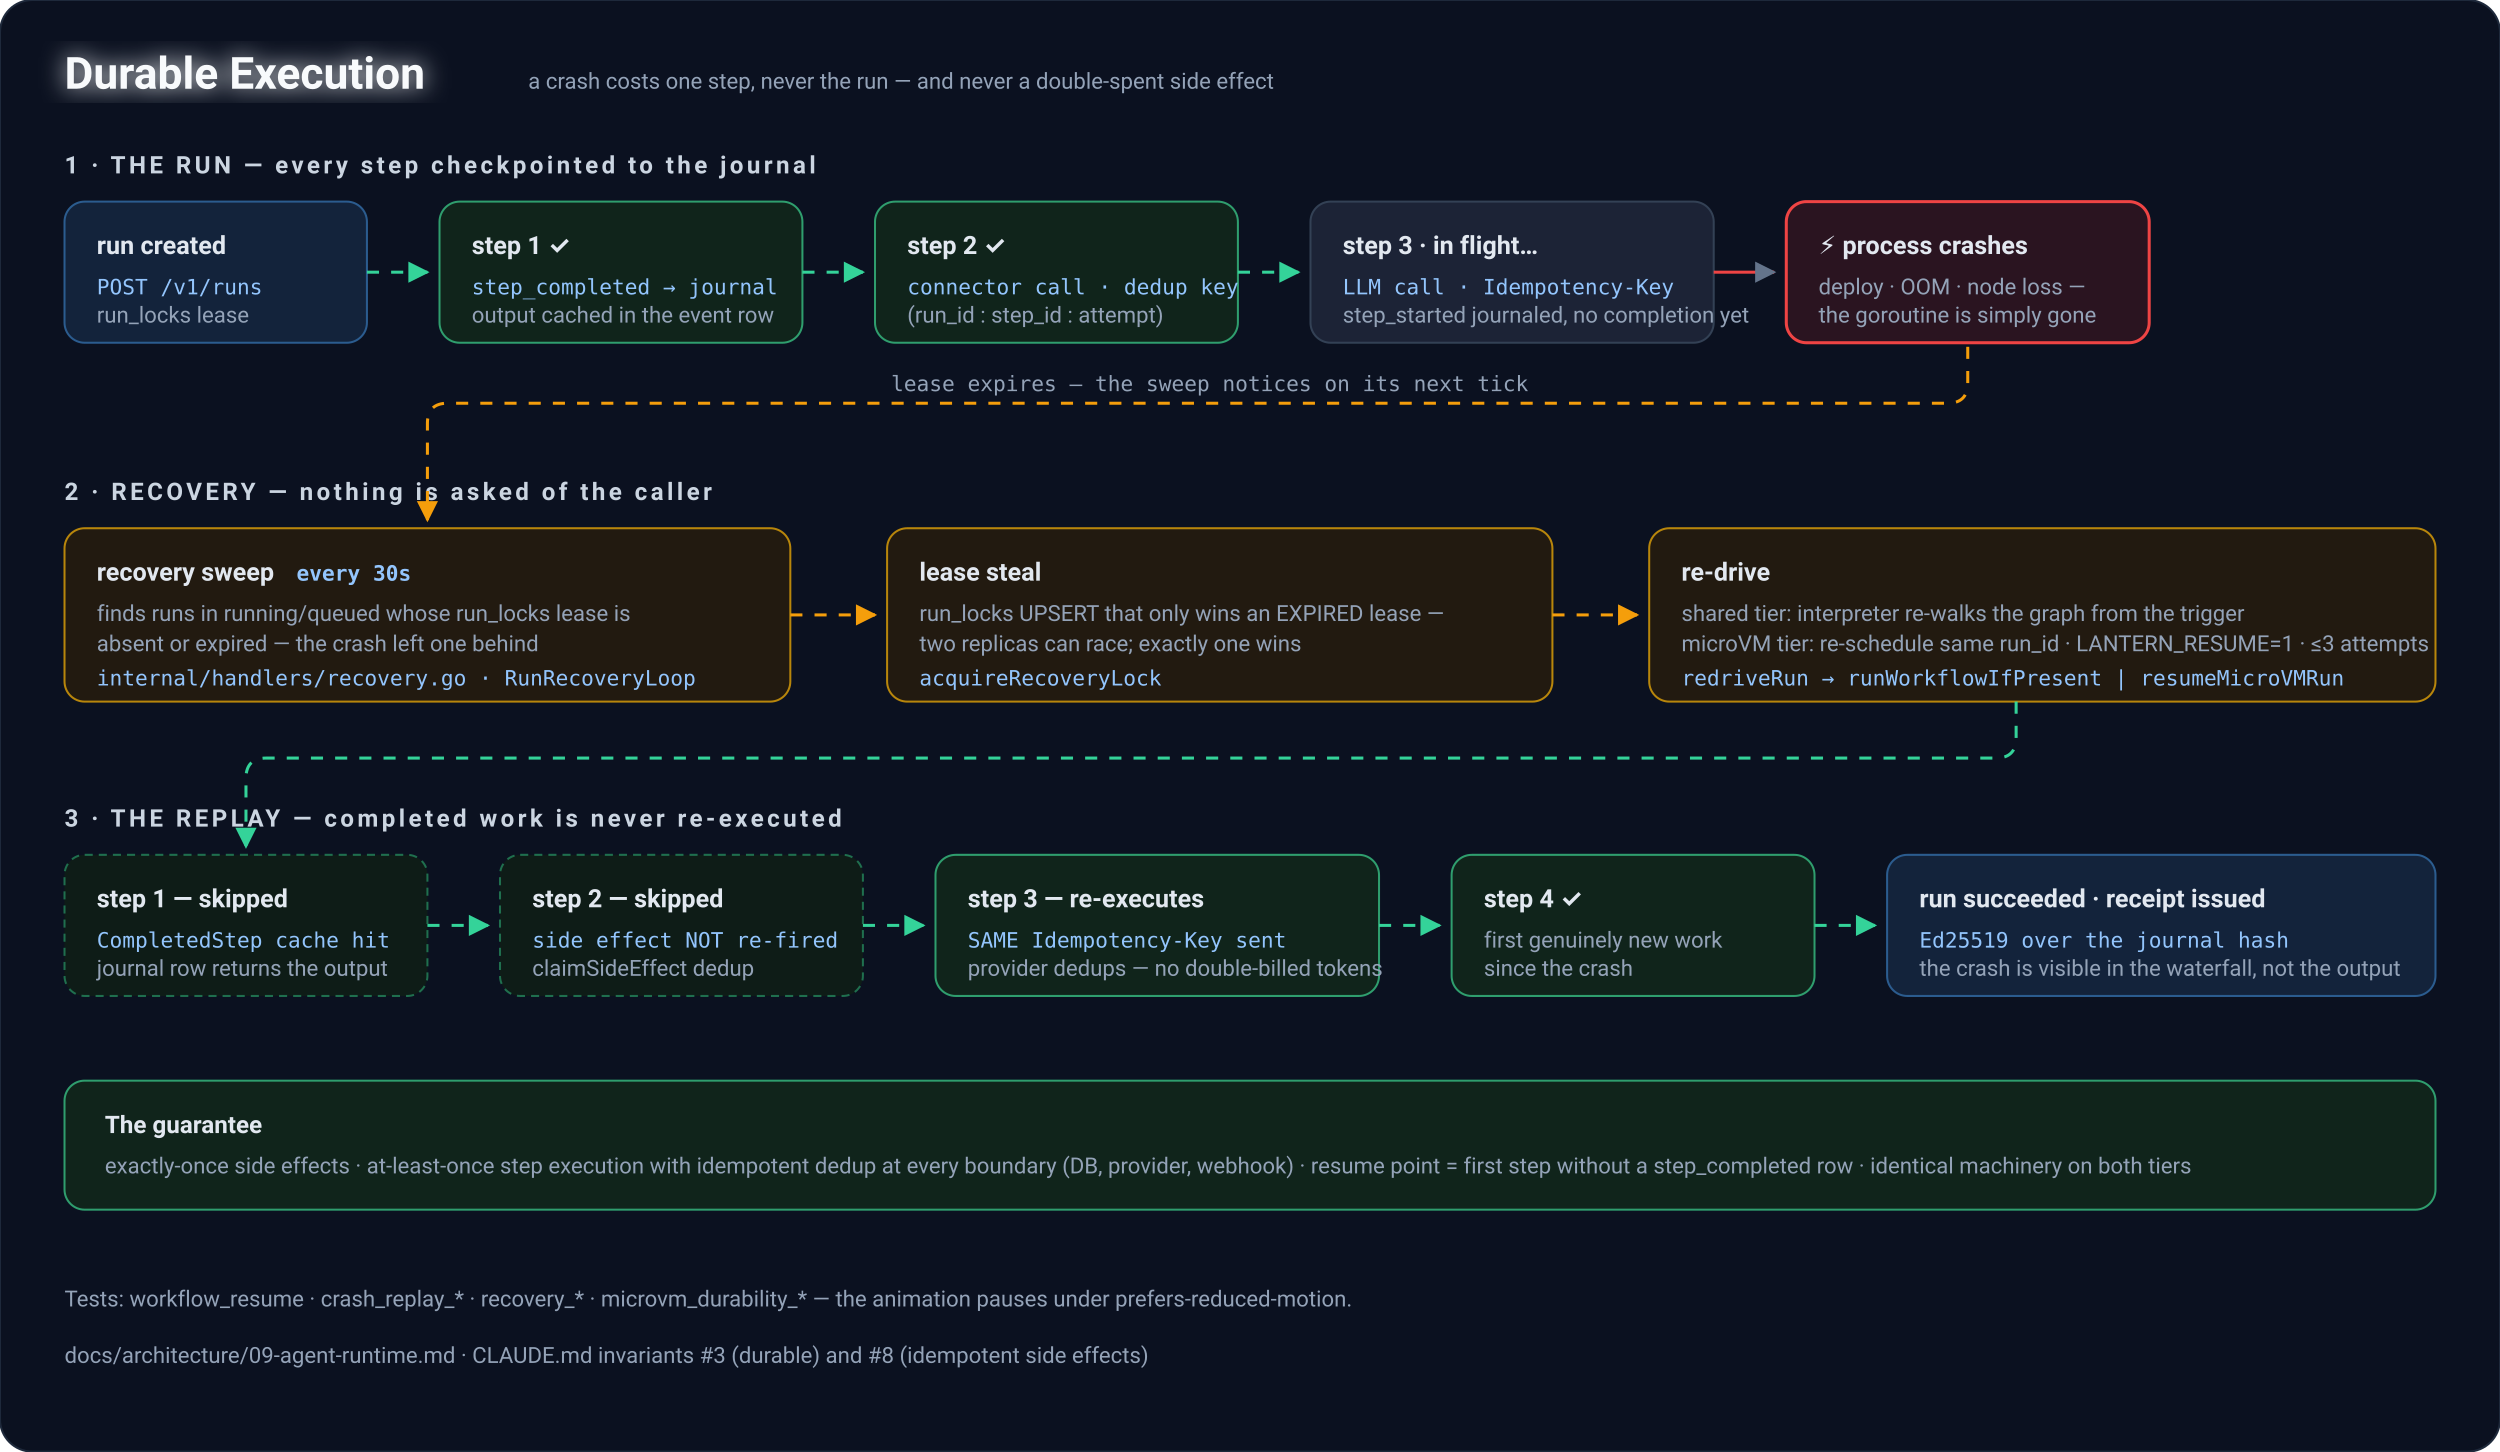
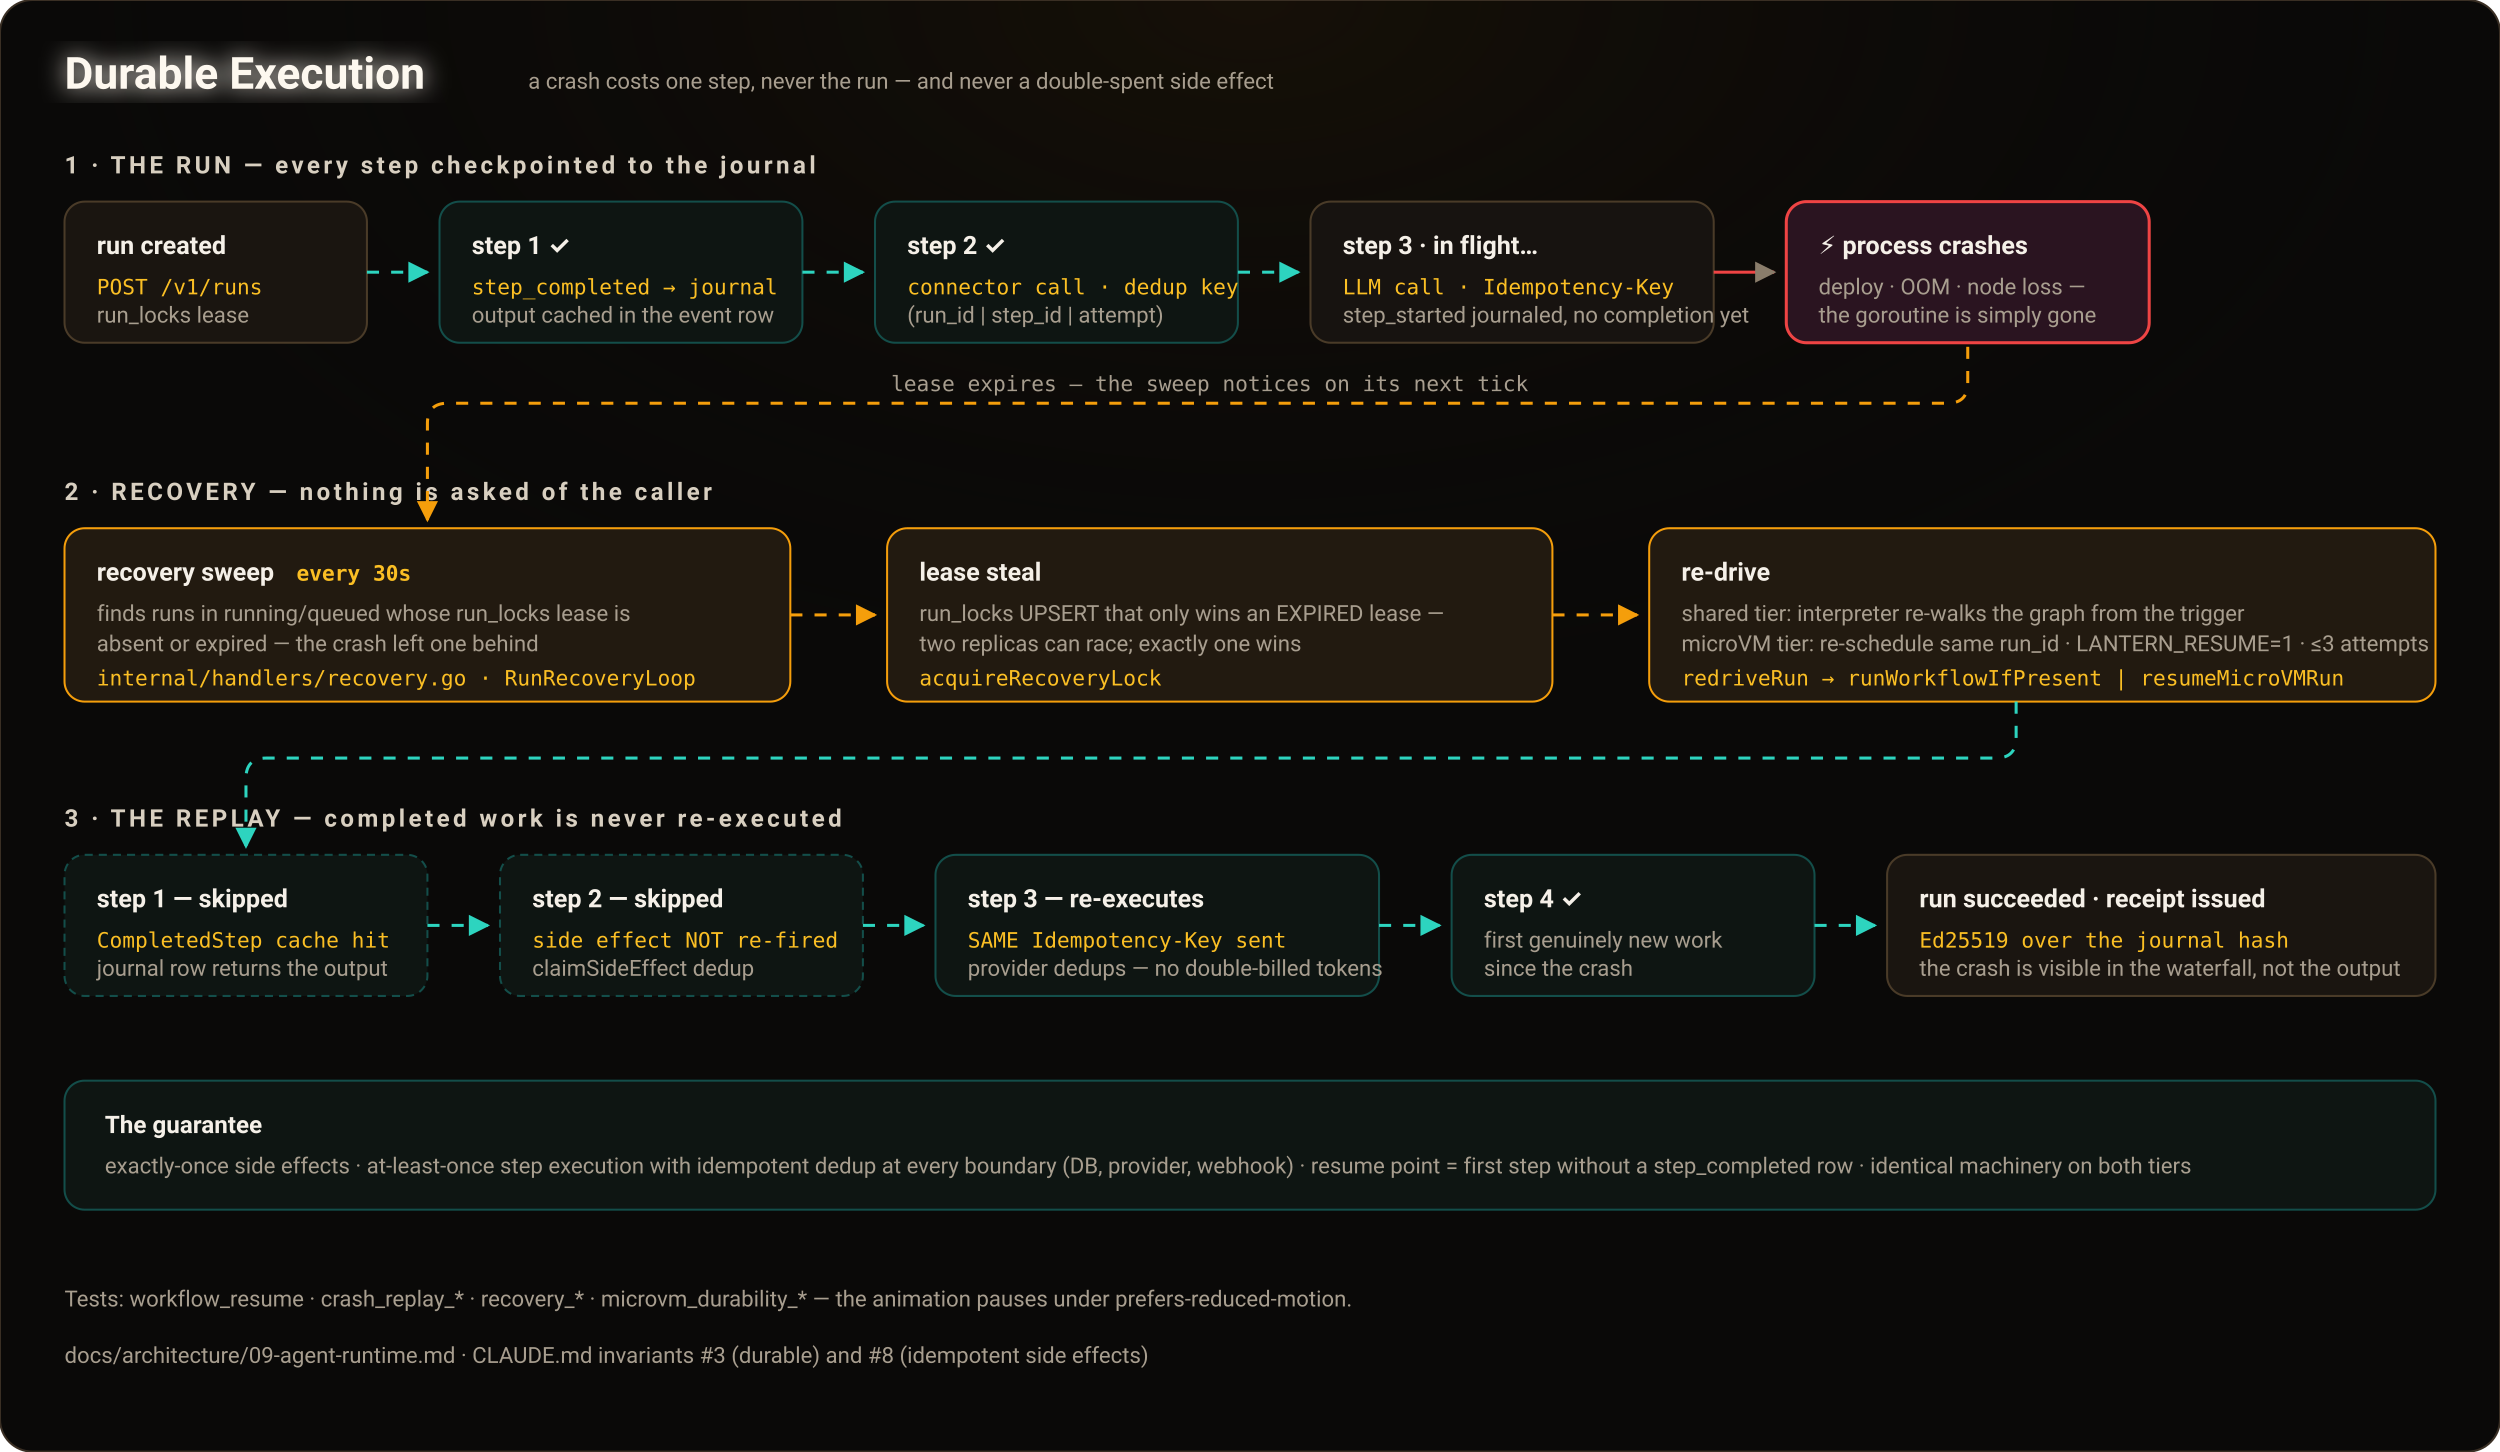
<svg xmlns="http://www.w3.org/2000/svg" width="1240" height="720" viewBox="0 0 1240 720" font-family="ui-sans-serif, system-ui, -apple-system, Segoe UI, Roboto, Helvetica, Arial, sans-serif" role="img" aria-label="Durable execution — a run crashes mid-step and resumes from the exact point of failure via the journal">
  <defs>
    <radialGradient id="dur-vign" cx="50%" cy="0%" r="90%">
      <stop offset="0%" stop-color="#201607" stop-opacity=".55" />
      <stop offset="55%" stop-color="#0a0908" stop-opacity="0" />
    </radialGradient>
    <filter id="dur-glowf" x="-40%" y="-40%" width="180%" height="180%">
      <feGaussianBlur stdDeviation="6" result="b" />
      <feMerge>
        <feMergeNode in="b" />
        <feMergeNode in="SourceGraphic" />
      </feMerge>
    </filter>
    <marker id="de-arr" viewBox="0 0 10 10" refX="9" refY="5" markerWidth="7" markerHeight="7" orient="auto-start-reverse">
-       <path d="M0 0 L10 5 L0 10 z" fill="#64748b" />
+       <path d="M0 0 L10 5 L0 10 z" fill="#8a7d6b" />
    </marker>
    <marker id="de-arrg" viewBox="0 0 10 10" refX="9" refY="5" markerWidth="7" markerHeight="7" orient="auto-start-reverse">
-       <path d="M0 0 L10 5 L0 10 z" fill="#34d399" />
+       <path d="M0 0 L10 5 L0 10 z" fill="#2dd4bf" />
    </marker>
    <marker id="de-arra" viewBox="0 0 10 10" refX="9" refY="5" markerWidth="7" markerHeight="7" orient="auto-start-reverse">
      <path d="M0 0 L10 5 L0 10 z" fill="#f59e0b" />
    </marker>
    <style>
-       .t    { fill:#e2e8f0; }
-       .sub  { fill:#94a3b8; font-size:11px; }
-       .h    { fill:#f8fafc; font-weight:700; }
-       .code { fill:#93c5fd; font-size:10.5px; font-family:ui-monospace,SFMono-Regular,Menlo,monospace; }
-       .band { fill:#cbd5e1; font-size:12px; font-weight:700; letter-spacing:.14em; }
-       .edge { fill:#94a3b8; font-size:10.5px; font-family:ui-monospace,SFMono-Regular,Menlo,monospace; }
+       .t    { fill:#f5f0e8; }
+       .sub  { fill:#a89e8f; font-size:11px; }
+       .h    { fill:#fdf8ef; font-weight:700; }
+       .code { fill:#fbbf24; font-size:10.5px; font-family:ui-monospace,SFMono-Regular,Menlo,monospace; }
+       .band { fill:#d8cfc0; font-size:12px; font-weight:700; letter-spacing:.14em; }
+       .edge { fill:#a89e8f; font-size:10.5px; font-family:ui-monospace,SFMono-Regular,Menlo,monospace; }
      .flow  { stroke-dasharray:6 6; animation:de-dash 1.2s linear infinite; }
      .flow2 { stroke-dasharray:6 6; animation:de-dash 1.2s linear infinite; animation-delay:.6s; }
      .pulse { animation:de-pulse 1.6s ease-in-out infinite; transform-origin:center; transform-box:fill-box; }
      @keyframes de-dash  { to { stroke-dashoffset:-24; } }
      @keyframes de-pulse { 0%,100% { opacity:1; } 50% { opacity:.35; } }
      @media (prefers-reduced-motion: reduce) {
        .flow, .flow2 { animation:none; }
        .pulse { animation:none; }
      }
    </style>
  </defs>
-   <rect x="0" y="0" width="1240" height="720" rx="16" fill="#0b1120" />
-   <rect x="0" y="0" width="1240" height="720" rx="16" fill="none" stroke="#1e293b" />
+   <rect x="0" y="0" width="1240" height="720" rx="16" fill="#0a0908" />
+   <rect x="0" y="0" width="1240" height="720" rx="16" fill="url(#dur-vign)" />
+   <rect x="0" y="0" width="1240" height="720" rx="16" fill="none" stroke="#3a2f24" />
  <text x="32" y="44" class="h" font-size="22" filter="url(#dur-glowf)">Durable Execution</text>
  <text x="262" y="44" class="sub" font-size="13">a crash costs one step, never the run — and never a double-spent side effect</text>
  <text x="32" y="86" class="band">1 · THE RUN — every step checkpointed to the journal</text>
  <g transform="translate(32,100)">
-     <rect x="0" y="0" width="150" height="70" rx="10" fill="#13233b" stroke="#2b5c8f" />
+     <rect x="0" y="0" width="150" height="70" rx="10" fill="#1a1510" stroke="#4a3b28" />
    <text x="16" y="26" class="t" font-size="12.5" font-weight="700">run created</text>
    <text x="16" y="46" class="code">POST /v1/runs</text>
    <text x="16" y="60" class="sub">run_locks lease</text>
-     <rect x="186" y="0" width="180" height="70" rx="10" fill="#10241b" stroke="#2f9e6e" />
+     <rect x="186" y="0" width="180" height="70" rx="10" fill="#0e1512" stroke="#134e4a" />
    <text x="202" y="26" class="t" font-size="12.5" font-weight="700">step 1 ✓</text>
    <text x="202" y="46" class="code">step_completed → journal</text>
    <text x="202" y="60" class="sub">output cached in the event row</text>
-     <rect x="402" y="0" width="180" height="70" rx="10" fill="#10241b" stroke="#2f9e6e" />
+     <rect x="402" y="0" width="180" height="70" rx="10" fill="#0e1512" stroke="#134e4a" />
    <text x="418" y="26" class="t" font-size="12.5" font-weight="700">step 2 ✓</text>
    <text x="418" y="46" class="code">connector call · dedup key</text>
-     <text x="418" y="60" class="sub">(run_id : step_id : attempt)</text>
-     <rect x="618" y="0" width="200" height="70" rx="10" fill="#1c2336" stroke="#334155" />
+     <text x="418" y="60" class="sub">(run_id | step_id | attempt)</text>
+     <rect x="618" y="0" width="200" height="70" rx="10" fill="#171310" stroke="#4a3b28" />
    <text x="634" y="26" class="t" font-size="12.5" font-weight="700">step 3 · in flight…</text>
    <text x="634" y="46" class="code">LLM call · Idempotency-Key</text>
    <text x="634" y="60" class="sub">step_started journaled, no completion yet</text>
    <g class="pulse">
      <rect x="854" y="0" width="180" height="70" rx="10" fill="#2a1420" stroke="#ef4444" stroke-width="1.5" />
      <text x="870" y="26" class="t" font-size="12.5" font-weight="700" fill="#fca5a5">⚡ process crashes</text>
      <text x="870" y="46" class="sub">deploy · OOM · node loss —</text>
      <text x="870" y="60" class="sub">the goroutine is simply gone</text>
    </g>
-     <path class="flow" d="M 150 35 H 180" stroke="#34d399" stroke-width="1.5" fill="none" marker-end="url(#de-arrg)" />
-     <path class="flow" d="M 366 35 H 396" stroke="#34d399" stroke-width="1.5" fill="none" marker-end="url(#de-arrg)" />
-     <path class="flow" d="M 582 35 H 612" stroke="#34d399" stroke-width="1.5" fill="none" marker-end="url(#de-arrg)" />
+     <path class="flow" d="M 150 35 H 180" stroke="#2dd4bf" stroke-width="1.5" fill="none" marker-end="url(#de-arrg)" />
+     <path class="flow" d="M 366 35 H 396" stroke="#2dd4bf" stroke-width="1.5" fill="none" marker-end="url(#de-arrg)" />
+     <path class="flow" d="M 582 35 H 612" stroke="#2dd4bf" stroke-width="1.5" fill="none" marker-end="url(#de-arrg)" />
    <path d="M 818 35 H 848" stroke="#ef4444" stroke-width="1.5" fill="none" marker-end="url(#de-arr)" />
  </g>
  <text x="32" y="248" class="band" fill="#fbbf24">2 · RECOVERY — nothing is asked of the caller</text>
  <g transform="translate(32,262)">
-     <rect x="0" y="0" width="360" height="86" rx="10" fill="#221a10" stroke="#b8860b" />
+     <rect x="0" y="0" width="360" height="86" rx="10" fill="#221a10" stroke="#f59e0b" />
    <text x="16" y="26" class="t" font-size="12.5" font-weight="700">recovery sweep <tspan class="code" dx="8">every 30s</tspan>
    </text>
    <text x="16" y="46" class="sub">finds runs in running/queued whose run_locks lease is</text>
    <text x="16" y="61" class="sub">absent or expired — the crash left one behind</text>
    <text x="16" y="78" class="code">internal/handlers/recovery.go · RunRecoveryLoop</text>
-     <rect x="408" y="0" width="330" height="86" rx="10" fill="#221a10" stroke="#b8860b" />
+     <rect x="408" y="0" width="330" height="86" rx="10" fill="#221a10" stroke="#f59e0b" />
    <text x="424" y="26" class="t" font-size="12.5" font-weight="700">lease steal</text>
    <text x="424" y="46" class="sub">run_locks UPSERT that only wins an EXPIRED lease —</text>
    <text x="424" y="61" class="sub">two replicas can race; exactly one wins</text>
    <text x="424" y="78" class="code">acquireRecoveryLock</text>
-     <rect x="786" y="0" width="390" height="86" rx="10" fill="#221a10" stroke="#b8860b" />
+     <rect x="786" y="0" width="390" height="86" rx="10" fill="#221a10" stroke="#f59e0b" />
    <text x="802" y="26" class="t" font-size="12.5" font-weight="700">re-drive</text>
    <text x="802" y="46" class="sub">shared tier: interpreter re-walks the graph from the trigger</text>
    <text x="802" y="61" class="sub">microVM tier: re-schedule same run_id · LANTERN_RESUME=1 · ≤3 attempts</text>
    <text x="802" y="78" class="code">redriveRun → runWorkflowIfPresent | resumeMicroVMRun</text>
    <path class="flow2" d="M 360 43 H 402" stroke="#f59e0b" stroke-width="1.5" fill="none" marker-end="url(#de-arra)" />
    <path class="flow2" d="M 738 43 H 780" stroke="#f59e0b" stroke-width="1.5" fill="none" marker-end="url(#de-arra)" />
  </g>
  <path class="flow2" d="M 976 172 V 190 Q 976 200 966 200 H 222 Q 212 200 212 210 V 258" stroke="#f59e0b" stroke-width="1.5" fill="none" marker-end="url(#de-arra)" />
  <text x="600" y="194" class="edge" text-anchor="middle">lease expires — the sweep notices on its next tick</text>
-   <text x="32" y="410" class="band" fill="#6ee7b7">3 · THE REPLAY — completed work is never re-executed</text>
+   <text x="32" y="410" class="band" fill="#5eead4">3 · THE REPLAY — completed work is never re-executed</text>
  <g transform="translate(32,424)">
-     <rect x="0" y="0" width="180" height="70" rx="10" fill="#0e1c17" stroke="#1f6f4e" stroke-dasharray="4 3" />
-     <text x="16" y="26" class="t" font-size="12.5" font-weight="700" fill="#6ee7b7">step 1 — skipped</text>
+     <rect x="0" y="0" width="180" height="70" rx="10" fill="#0e1512" stroke="#134e4a" stroke-dasharray="4 3" />
+     <text x="16" y="26" class="t" font-size="12.5" font-weight="700" fill="#5eead4">step 1 — skipped</text>
    <text x="16" y="46" class="code">CompletedStep cache hit</text>
    <text x="16" y="60" class="sub">journal row returns the output</text>
-     <rect x="216" y="0" width="180" height="70" rx="10" fill="#0e1c17" stroke="#1f6f4e" stroke-dasharray="4 3" />
-     <text x="232" y="26" class="t" font-size="12.5" font-weight="700" fill="#6ee7b7">step 2 — skipped</text>
+     <rect x="216" y="0" width="180" height="70" rx="10" fill="#0e1512" stroke="#134e4a" stroke-dasharray="4 3" />
+     <text x="232" y="26" class="t" font-size="12.5" font-weight="700" fill="#5eead4">step 2 — skipped</text>
    <text x="232" y="46" class="code">side effect NOT re-fired</text>
    <text x="232" y="60" class="sub">claimSideEffect dedup</text>
-     <rect x="432" y="0" width="220" height="70" rx="10" fill="#10241b" stroke="#2f9e6e" />
+     <rect x="432" y="0" width="220" height="70" rx="10" fill="#0e1512" stroke="#134e4a" />
    <text x="448" y="26" class="t" font-size="12.5" font-weight="700">step 3 — re-executes</text>
    <text x="448" y="46" class="code">SAME Idempotency-Key sent</text>
    <text x="448" y="60" class="sub">provider dedups — no double-billed tokens</text>
-     <rect x="688" y="0" width="180" height="70" rx="10" fill="#10241b" stroke="#2f9e6e" />
+     <rect x="688" y="0" width="180" height="70" rx="10" fill="#0e1512" stroke="#134e4a" />
    <text x="704" y="26" class="t" font-size="12.5" font-weight="700">step 4 ✓</text>
    <text x="704" y="46" class="sub">first genuinely new work</text>
    <text x="704" y="60" class="sub">since the crash</text>
-     <rect x="904" y="0" width="272" height="70" rx="10" fill="#13233b" stroke="#2b5c8f" />
+     <rect x="904" y="0" width="272" height="70" rx="10" fill="#1a1510" stroke="#4a3b28" />
    <text x="920" y="26" class="t" font-size="12.5" font-weight="700">run succeeded · receipt issued</text>
    <text x="920" y="46" class="code">Ed25519 over the journal hash</text>
    <text x="920" y="60" class="sub">the crash is visible in the waterfall, not the output</text>
-     <path class="flow" d="M 180 35 H 210" stroke="#34d399" stroke-width="1.5" fill="none" marker-end="url(#de-arrg)" />
-     <path class="flow" d="M 396 35 H 426" stroke="#34d399" stroke-width="1.5" fill="none" marker-end="url(#de-arrg)" />
-     <path class="flow" d="M 652 35 H 682" stroke="#34d399" stroke-width="1.5" fill="none" marker-end="url(#de-arrg)" />
-     <path class="flow" d="M 868 35 H 898" stroke="#34d399" stroke-width="1.5" fill="none" marker-end="url(#de-arrg)" />
+     <path class="flow" d="M 180 35 H 210" stroke="#2dd4bf" stroke-width="1.5" fill="none" marker-end="url(#de-arrg)" />
+     <path class="flow" d="M 396 35 H 426" stroke="#2dd4bf" stroke-width="1.5" fill="none" marker-end="url(#de-arrg)" />
+     <path class="flow" d="M 652 35 H 682" stroke="#2dd4bf" stroke-width="1.5" fill="none" marker-end="url(#de-arrg)" />
+     <path class="flow" d="M 868 35 H 898" stroke="#2dd4bf" stroke-width="1.5" fill="none" marker-end="url(#de-arrg)" />
  </g>
-   <path class="flow" d="M 1000 348 V 366 Q 1000 376 990 376 H 132 Q 122 376 122 386 V 420" stroke="#34d399" stroke-width="1.5" fill="none" marker-end="url(#de-arrg)" />
+   <path class="flow" d="M 1000 348 V 366 Q 1000 376 990 376 H 132 Q 122 376 122 386 V 420" stroke="#2dd4bf" stroke-width="1.5" fill="none" marker-end="url(#de-arrg)" />
  <g transform="translate(32,528)">
    <rect x="0" y="0" width="1176" height="0" fill="none" />
  </g>
  <g transform="translate(32,536)">
-     <rect x="0" y="0" width="1176" height="64" rx="10" fill="#10241b" stroke="#2f9e6e" />
-     <text x="20" y="26" class="t" font-size="12" font-weight="700" fill="#6ee7b7">The guarantee</text>
+     <rect x="0" y="0" width="1176" height="64" rx="10" fill="#0e1512" stroke="#134e4a" />
+     <text x="20" y="26" class="t" font-size="12" font-weight="700" fill="#5eead4">The guarantee</text>
    <text x="20" y="46" class="sub">exactly-once side effects · at-least-once step execution with idempotent dedup at every boundary (DB, provider, webhook) · resume point = first step without a step_completed row · identical machinery on both tiers</text>
  </g>
  <text x="32" y="648" class="sub">Tests: workflow_resume · crash_replay_* · recovery_* · microvm_durability_* — the animation pauses under prefers-reduced-motion.</text>
  <text x="32" y="676" class="sub">docs/architecture/09-agent-runtime.md · CLAUDE.md invariants #3 (durable) and #8 (idempotent side effects)</text>
</svg>
